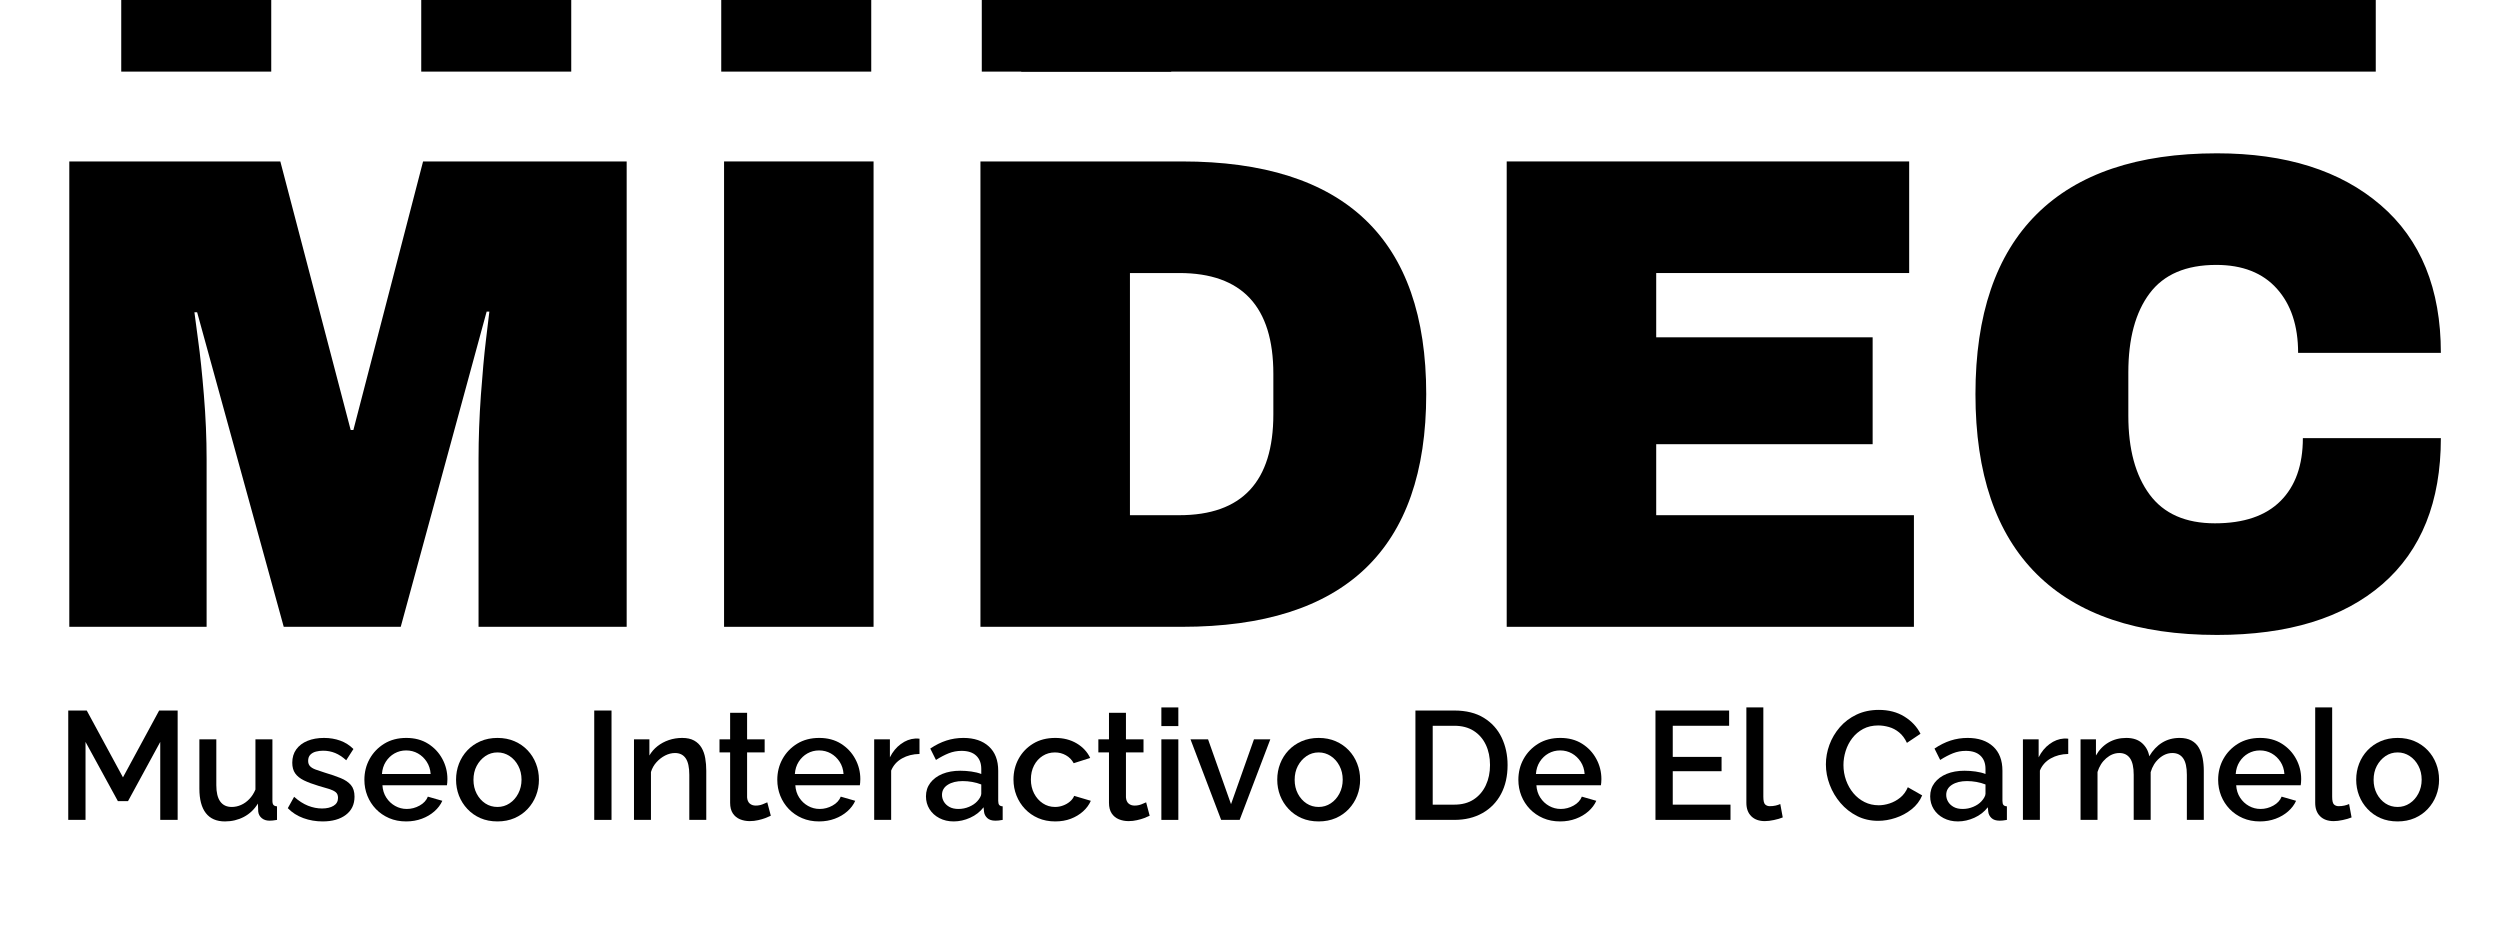
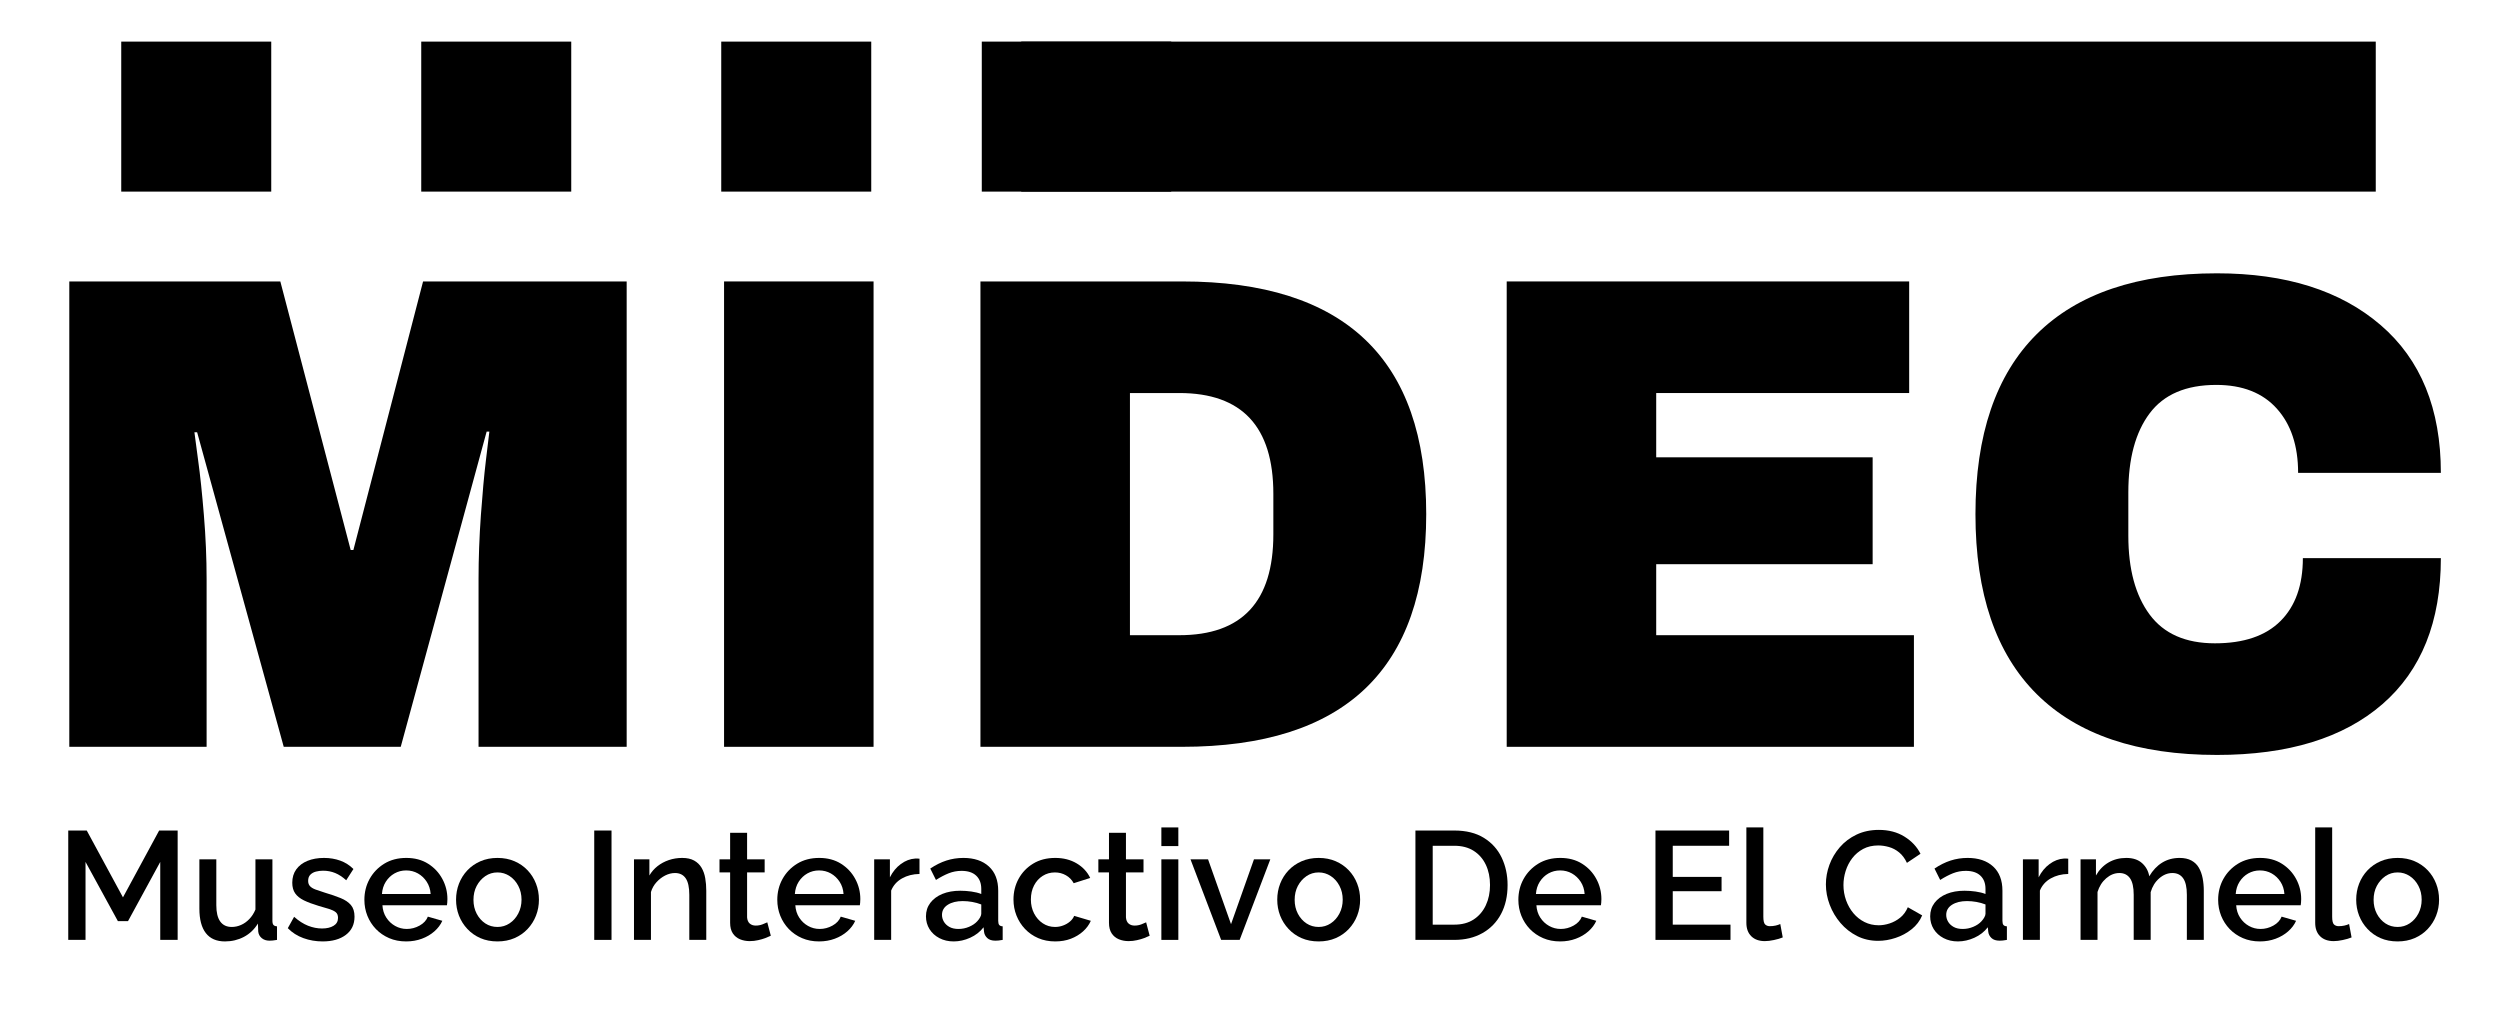
- <svg xmlns="http://www.w3.org/2000/svg" width="1250" zoomAndPan="magnify" viewBox="350 780 1250 470" height="470" preserveAspectRatio="xMidYMid meet" version="1.0">
+ <svg xmlns="http://www.w3.org/2000/svg" width="1250" zoomAndPan="magnify" viewBox="350 720 1250 510" height="510" preserveAspectRatio="xMidYMid meet" version="1.0">
  <defs>
    <g />
    <clipPath id="bd24b95a83">
      <rect x="0" width="1223" y="0" height="369" />
    </clipPath>
    <clipPath id="65102069a9">
      <rect x="0" width="1196" y="0" height="92" />
    </clipPath>
  </defs>
  <g transform="matrix(1, 0, 0, 1, 364, 796)">
    <g clip-path="url(#bd24b95a83)">
      <g fill="#000000" fill-opacity="1">
        <g transform="translate(0.351943, 297.4088)">
          <g>
            <path d="M 224.922 0 L 224.922 -83.875 C 224.922 -94.25 225.312 -104.906 226.094 -115.844 C 226.883 -126.781 227.727 -135.969 228.625 -143.406 C 229.531 -150.844 230.098 -155.578 230.328 -157.609 L 228.969 -157.609 L 186.016 0 L 127.516 0 L 84.219 -157.266 L 82.859 -157.266 C 83.086 -155.242 83.707 -150.566 84.719 -143.234 C 85.738 -135.91 86.695 -126.781 87.594 -115.844 C 88.5 -104.906 88.953 -94.25 88.953 -83.875 L 88.953 0 L 20.297 0 L 20.297 -232.688 L 125.812 -232.688 L 160.984 -98.422 L 162.344 -98.422 L 197.188 -232.688 L 298.984 -232.688 L 298.984 0 Z M 224.922 0 " />
          </g>
        </g>
      </g>
      <g fill="#000000" fill-opacity="1">
        <g transform="translate(319.6253, 297.4088)">
          <g>
            <path d="M 28.406 0 L 28.406 -232.688 L 103.156 -232.688 L 103.156 0 Z M 28.406 0 " />
          </g>
        </g>
      </g>
      <g fill="#000000" fill-opacity="1">
        <g transform="translate(451.1902, 297.4088)">
          <g>
            <path d="M 125.812 -232.688 C 207.219 -232.688 247.922 -193.906 247.922 -116.344 C 247.922 -38.781 207.219 0 125.812 0 L 25.031 0 L 25.031 -232.688 Z M 99.781 -55.812 L 124.469 -55.812 C 155.812 -55.812 171.484 -72.609 171.484 -106.203 L 171.484 -126.5 C 171.484 -160.094 155.812 -176.891 124.469 -176.891 L 99.781 -176.891 Z M 99.781 -55.812 " />
          </g>
        </g>
      </g>
      <g fill="#000000" fill-opacity="1">
        <g transform="translate(714.3202, 297.4088)">
          <g>
            <path d="M 25.031 -232.688 L 226.266 -232.688 L 226.266 -176.891 L 99.781 -176.891 L 99.781 -144.75 L 208 -144.75 L 208 -91.312 L 99.781 -91.312 L 99.781 -55.812 L 228.641 -55.812 L 228.641 0 L 25.031 0 Z M 25.031 -232.688 " />
          </g>
        </g>
      </g>
      <g fill="#000000" fill-opacity="1">
        <g transform="translate(958.5102, 297.4088)">
          <g>
            <path d="M 135.969 -236.75 C 170.469 -236.75 197.75 -228.125 217.812 -210.875 C 237.883 -193.625 247.922 -168.992 247.922 -136.984 L 176.547 -136.984 C 176.547 -150.504 172.992 -161.211 165.891 -169.109 C 158.797 -177.004 148.707 -180.953 135.625 -180.953 C 120.52 -180.953 109.414 -176.211 102.312 -166.734 C 95.207 -157.266 91.656 -144.078 91.656 -127.172 L 91.656 -105.531 C 91.656 -88.844 95.207 -75.707 102.312 -66.125 C 109.414 -56.539 120.297 -51.75 134.953 -51.75 C 149.379 -51.75 160.312 -55.469 167.75 -62.906 C 175.195 -70.344 178.922 -80.828 178.922 -94.359 L 247.922 -94.359 C 247.922 -62.566 238.164 -38.211 218.656 -21.297 C 199.156 -4.391 171.594 4.062 135.969 4.062 C 96.281 4.062 66.234 -6.082 45.828 -26.375 C 25.422 -46.676 15.219 -76.664 15.219 -116.344 C 15.219 -156.031 25.422 -186.02 45.828 -206.312 C 66.234 -226.602 96.281 -236.75 135.969 -236.75 Z M 135.969 -236.75 " />
          </g>
        </g>
      </g>
    </g>
  </g>
  <path stroke-linecap="butt" transform="matrix(0.75, 0, 0, 0.75, 840.8892, 740.8065)" fill="none" stroke-linejoin="miter" d="M 0.002 49.998 L 929.32 49.998 " stroke="#000000" stroke-width="100" stroke-opacity="1" stroke-miterlimit="4" />
  <path fill="#000000" d="M 410.621 740.805 L 485.621 740.805 L 485.621 815.805 L 410.621 815.805 M 560.621 740.805 L 635.621 740.805 L 635.621 815.805 L 560.621 815.805 M 710.621 740.805 L 785.621 740.805 L 785.621 815.805 L 710.621 815.805 M 860.621 740.805 L 935.621 740.805 L 935.621 815.805 L 860.621 815.805 " fill-opacity="1" fill-rule="nonzero" />
  <g transform="matrix(1, 0, 0, 1, 377, 1117)">
    <g clip-path="url(#65102069a9)">
      <g fill="#000000" fill-opacity="1">
        <g transform="translate(0.966983, 72.94768)">
          <g>
            <path d="M 52.156 0 L 52.156 -38.984 L 36.047 -9.391 L 30.969 -9.391 L 14.797 -38.984 L 14.797 0 L 6.156 0 L 6.156 -54.688 L 15.406 -54.688 L 33.516 -21.266 L 51.609 -54.688 L 60.859 -54.688 L 60.859 0 Z M 52.156 0 " />
          </g>
        </g>
      </g>
      <g fill="#000000" fill-opacity="1">
        <g transform="translate(67.9871, 72.94768)">
          <g>
            <path d="M 4.703 -15.641 L 4.703 -40.281 L 13.172 -40.281 L 13.172 -17.328 C 13.172 -13.734 13.82 -11.023 15.125 -9.203 C 16.438 -7.379 18.352 -6.469 20.875 -6.469 C 22.469 -6.469 24.02 -6.801 25.531 -7.469 C 27.051 -8.133 28.438 -9.125 29.688 -10.438 C 30.945 -11.75 31.961 -13.328 32.734 -15.172 L 32.734 -40.281 L 41.219 -40.281 L 41.219 -9.547 C 41.219 -8.578 41.395 -7.883 41.75 -7.469 C 42.113 -7.062 42.703 -6.832 43.516 -6.781 L 43.516 0 C 42.648 0.156 41.93 0.258 41.359 0.312 C 40.797 0.363 40.258 0.391 39.75 0.391 C 38.207 0.391 36.922 -0.031 35.891 -0.875 C 34.867 -1.727 34.281 -2.82 34.125 -4.156 L 33.969 -8.172 C 32.176 -5.242 29.836 -3.02 26.953 -1.5 C 24.078 0.008 20.922 0.766 17.484 0.766 C 13.273 0.766 10.094 -0.617 7.938 -3.391 C 5.781 -6.16 4.703 -10.242 4.703 -15.641 Z M 4.703 -15.641 " />
          </g>
        </g>
      </g>
      <g fill="#000000" fill-opacity="1">
        <g transform="translate(114.9012, 72.94768)">
          <g>
            <path d="M 19.406 0.766 C 16.02 0.766 12.812 0.211 9.781 -0.891 C 6.75 -1.992 4.156 -3.648 2 -5.859 L 5.156 -11.547 C 7.469 -9.492 9.789 -8.004 12.125 -7.078 C 14.469 -6.16 16.797 -5.703 19.109 -5.703 C 21.461 -5.703 23.383 -6.148 24.875 -7.047 C 26.363 -7.941 27.109 -9.266 27.109 -11.016 C 27.109 -12.297 26.723 -13.242 25.953 -13.859 C 25.18 -14.484 24.062 -15.023 22.594 -15.484 C 21.133 -15.941 19.379 -16.457 17.328 -17.031 C 14.453 -17.895 12.035 -18.801 10.078 -19.75 C 8.129 -20.707 6.664 -21.879 5.688 -23.266 C 4.719 -24.648 4.234 -26.422 4.234 -28.578 C 4.234 -31.191 4.898 -33.422 6.234 -35.266 C 7.578 -37.117 9.441 -38.535 11.828 -39.516 C 14.211 -40.492 16.973 -40.984 20.109 -40.984 C 23.035 -40.984 25.742 -40.531 28.234 -39.625 C 30.723 -38.727 32.914 -37.332 34.812 -35.438 L 31.203 -29.812 C 29.398 -31.457 27.562 -32.664 25.688 -33.438 C 23.812 -34.207 21.797 -34.594 19.641 -34.594 C 18.41 -34.594 17.227 -34.445 16.094 -34.156 C 14.969 -33.875 14.031 -33.359 13.281 -32.609 C 12.539 -31.867 12.172 -30.832 12.172 -29.5 C 12.172 -28.426 12.477 -27.551 13.094 -26.875 C 13.707 -26.207 14.629 -25.645 15.859 -25.188 C 17.098 -24.727 18.613 -24.219 20.406 -23.656 C 23.539 -22.727 26.211 -21.812 28.422 -20.906 C 30.629 -20.008 32.336 -18.852 33.547 -17.438 C 34.754 -16.031 35.359 -14.094 35.359 -11.625 C 35.359 -7.727 33.906 -4.688 31 -2.5 C 28.102 -0.32 24.238 0.766 19.406 0.766 Z M 19.406 0.766 " />
          </g>
        </g>
      </g>
      <g fill="#000000" fill-opacity="1">
        <g transform="translate(152.7252, 72.94768)">
          <g>
            <path d="M 23.344 0.766 C 20.207 0.766 17.367 0.211 14.828 -0.891 C 12.285 -1.992 10.086 -3.504 8.234 -5.422 C 6.391 -7.348 4.969 -9.555 3.969 -12.047 C 2.969 -14.547 2.469 -17.207 2.469 -20.031 C 2.469 -23.832 3.336 -27.312 5.078 -30.469 C 6.828 -33.625 9.266 -36.164 12.391 -38.094 C 15.523 -40.02 19.203 -40.984 23.422 -40.984 C 27.629 -40.984 31.258 -40.02 34.312 -38.094 C 37.375 -36.164 39.75 -33.633 41.438 -30.5 C 43.133 -27.375 43.984 -24.008 43.984 -20.406 C 43.984 -19.789 43.957 -19.211 43.906 -18.672 C 43.852 -18.141 43.801 -17.691 43.75 -17.328 L 11.484 -17.328 C 11.629 -14.961 12.281 -12.895 13.438 -11.125 C 14.594 -9.352 16.066 -7.969 17.859 -6.969 C 19.66 -5.969 21.594 -5.469 23.656 -5.469 C 25.906 -5.469 28.047 -6.031 30.078 -7.156 C 32.109 -8.289 33.484 -9.781 34.203 -11.625 L 41.438 -9.547 C 40.57 -7.598 39.25 -5.836 37.469 -4.266 C 35.695 -2.703 33.602 -1.473 31.188 -0.578 C 28.781 0.316 26.164 0.766 23.344 0.766 Z M 11.25 -22.953 L 35.594 -22.953 C 35.438 -25.266 34.781 -27.305 33.625 -29.078 C 32.469 -30.848 31.004 -32.234 29.234 -33.234 C 27.461 -34.234 25.5 -34.734 23.344 -34.734 C 21.238 -34.734 19.297 -34.234 17.516 -33.234 C 15.742 -32.234 14.297 -30.848 13.172 -29.078 C 12.047 -27.305 11.406 -25.266 11.25 -22.953 Z M 11.25 -22.953 " />
          </g>
        </g>
      </g>
      <g fill="#000000" fill-opacity="1">
        <g transform="translate(198.5608, 72.94768)">
          <g>
            <path d="M 23.188 0.766 C 20 0.766 17.145 0.211 14.625 -0.891 C 12.113 -1.992 9.945 -3.52 8.125 -5.469 C 6.301 -7.414 4.898 -9.633 3.922 -12.125 C 2.953 -14.625 2.469 -17.285 2.469 -20.109 C 2.469 -22.93 2.953 -25.598 3.922 -28.109 C 4.898 -30.629 6.301 -32.852 8.125 -34.781 C 9.945 -36.707 12.129 -38.223 14.672 -39.328 C 17.211 -40.43 20.051 -40.984 23.188 -40.984 C 26.32 -40.984 29.16 -40.43 31.703 -39.328 C 34.242 -38.223 36.426 -36.707 38.25 -34.781 C 40.07 -32.852 41.469 -30.629 42.438 -28.109 C 43.414 -25.598 43.906 -22.93 43.906 -20.109 C 43.906 -17.285 43.414 -14.625 42.438 -12.125 C 41.469 -9.633 40.07 -7.414 38.25 -5.469 C 36.426 -3.52 34.242 -1.992 31.703 -0.891 C 29.16 0.211 26.32 0.766 23.188 0.766 Z M 11.172 -20.031 C 11.172 -17.457 11.707 -15.145 12.781 -13.094 C 13.863 -11.039 15.301 -9.422 17.094 -8.234 C 18.895 -7.055 20.926 -6.469 23.188 -6.469 C 25.395 -6.469 27.41 -7.07 29.234 -8.281 C 31.055 -9.488 32.504 -11.129 33.578 -13.203 C 34.66 -15.285 35.203 -17.586 35.203 -20.109 C 35.203 -22.672 34.66 -24.977 33.578 -27.031 C 32.504 -29.094 31.055 -30.723 29.234 -31.922 C 27.41 -33.129 25.395 -33.734 23.188 -33.734 C 20.926 -33.734 18.895 -33.117 17.094 -31.891 C 15.301 -30.66 13.863 -29.031 12.781 -27 C 11.707 -24.969 11.172 -22.645 11.172 -20.031 Z M 11.172 -20.031 " />
          </g>
        </g>
      </g>
      <g fill="#000000" fill-opacity="1">
        <g transform="translate(244.9356, 72.94768)">
          <g />
        </g>
      </g>
      <g fill="#000000" fill-opacity="1">
        <g transform="translate(263.9631, 72.94768)">
          <g>
            <path d="M 6.156 0 L 6.156 -54.688 L 14.797 -54.688 L 14.797 0 Z M 6.156 0 " />
          </g>
        </g>
      </g>
      <g fill="#000000" fill-opacity="1">
        <g transform="translate(284.9166, 72.94768)">
          <g>
            <path d="M 41.219 0 L 32.734 0 L 32.734 -22.562 C 32.734 -26.312 32.129 -29.062 30.922 -30.812 C 29.723 -32.562 27.941 -33.438 25.578 -33.438 C 23.93 -33.438 22.297 -33.023 20.672 -32.203 C 19.055 -31.379 17.609 -30.258 16.328 -28.844 C 15.047 -27.438 14.125 -25.805 13.562 -23.953 L 13.562 0 L 5.078 0 L 5.078 -40.281 L 12.781 -40.281 L 12.781 -32.203 C 13.812 -33.992 15.16 -35.547 16.828 -36.859 C 18.492 -38.172 20.379 -39.188 22.484 -39.906 C 24.598 -40.625 26.832 -40.984 29.188 -40.984 C 31.602 -40.984 33.594 -40.547 35.156 -39.672 C 36.727 -38.797 37.961 -37.598 38.859 -36.078 C 39.754 -34.566 40.367 -32.82 40.703 -30.844 C 41.047 -28.875 41.219 -26.785 41.219 -24.578 Z M 41.219 0 " />
          </g>
        </g>
      </g>
      <g fill="#000000" fill-opacity="1">
        <g transform="translate(330.9063, 72.94768)">
          <g>
            <path d="M 27.5 -2.078 C 26.781 -1.723 25.879 -1.336 24.797 -0.922 C 23.723 -0.516 22.504 -0.16 21.141 0.141 C 19.785 0.453 18.391 0.609 16.953 0.609 C 15.203 0.609 13.582 0.301 12.094 -0.312 C 10.602 -0.926 9.406 -1.91 8.5 -3.266 C 7.602 -4.629 7.156 -6.391 7.156 -8.547 L 7.156 -33.734 L 1.844 -33.734 L 1.844 -40.281 L 7.156 -40.281 L 7.156 -53.531 L 15.641 -53.531 L 15.641 -40.281 L 24.422 -40.281 L 24.422 -33.734 L 15.641 -33.734 L 15.641 -11.25 C 15.742 -9.863 16.191 -8.832 16.984 -8.156 C 17.773 -7.488 18.766 -7.156 19.953 -7.156 C 21.129 -7.156 22.254 -7.359 23.328 -7.766 C 24.41 -8.18 25.211 -8.52 25.734 -8.781 Z M 27.5 -2.078 " />
          </g>
        </g>
      </g>
      <g fill="#000000" fill-opacity="1">
        <g transform="translate(359.1779, 72.94768)">
          <g>
            <path d="M 23.344 0.766 C 20.207 0.766 17.367 0.211 14.828 -0.891 C 12.285 -1.992 10.086 -3.504 8.234 -5.422 C 6.391 -7.348 4.969 -9.555 3.969 -12.047 C 2.969 -14.547 2.469 -17.207 2.469 -20.031 C 2.469 -23.832 3.336 -27.312 5.078 -30.469 C 6.828 -33.625 9.266 -36.164 12.391 -38.094 C 15.523 -40.02 19.203 -40.984 23.422 -40.984 C 27.629 -40.984 31.258 -40.02 34.312 -38.094 C 37.375 -36.164 39.75 -33.633 41.438 -30.5 C 43.133 -27.375 43.984 -24.008 43.984 -20.406 C 43.984 -19.789 43.957 -19.211 43.906 -18.672 C 43.852 -18.141 43.801 -17.691 43.75 -17.328 L 11.484 -17.328 C 11.629 -14.961 12.281 -12.895 13.438 -11.125 C 14.594 -9.352 16.066 -7.969 17.859 -6.969 C 19.66 -5.969 21.594 -5.469 23.656 -5.469 C 25.906 -5.469 28.047 -6.031 30.078 -7.156 C 32.109 -8.289 33.484 -9.781 34.203 -11.625 L 41.438 -9.547 C 40.57 -7.598 39.25 -5.836 37.469 -4.266 C 35.695 -2.703 33.602 -1.473 31.188 -0.578 C 28.781 0.316 26.164 0.766 23.344 0.766 Z M 11.25 -22.953 L 35.594 -22.953 C 35.438 -25.266 34.781 -27.305 33.625 -29.078 C 32.469 -30.848 31.004 -32.234 29.234 -33.234 C 27.461 -34.234 25.5 -34.734 23.344 -34.734 C 21.238 -34.734 19.297 -34.234 17.516 -33.234 C 15.742 -32.234 14.297 -30.848 13.172 -29.078 C 12.047 -27.305 11.406 -25.266 11.25 -22.953 Z M 11.25 -22.953 " />
          </g>
        </g>
      </g>
      <g fill="#000000" fill-opacity="1">
        <g transform="translate(405.0136, 72.94768)">
          <g>
            <path d="M 27.734 -32.969 C 24.441 -32.914 21.523 -32.172 18.984 -30.734 C 16.441 -29.297 14.633 -27.27 13.562 -24.656 L 13.562 0 L 5.078 0 L 5.078 -40.281 L 12.938 -40.281 L 12.938 -31.281 C 14.32 -34.051 16.145 -36.27 18.406 -37.938 C 20.664 -39.602 23.055 -40.516 25.578 -40.672 C 26.086 -40.672 26.508 -40.672 26.844 -40.672 C 27.176 -40.672 27.473 -40.645 27.734 -40.594 Z M 27.734 -32.969 " />
          </g>
        </g>
      </g>
      <g fill="#000000" fill-opacity="1">
        <g transform="translate(433.8245, 72.94768)">
          <g>
            <path d="M 2.156 -11.781 C 2.156 -14.352 2.883 -16.602 4.344 -18.531 C 5.812 -20.457 7.828 -21.945 10.391 -23 C 12.961 -24.051 15.941 -24.578 19.328 -24.578 C 21.129 -24.578 22.969 -24.445 24.844 -24.188 C 26.719 -23.926 28.375 -23.516 29.812 -22.953 L 29.812 -25.5 C 29.812 -28.32 28.961 -30.531 27.266 -32.125 C 25.578 -33.719 23.141 -34.516 19.953 -34.516 C 17.691 -34.516 15.555 -34.113 13.547 -33.312 C 11.547 -32.52 9.414 -31.406 7.156 -29.969 L 4.312 -35.672 C 6.977 -37.461 9.66 -38.797 12.359 -39.672 C 15.055 -40.547 17.895 -40.984 20.875 -40.984 C 26.27 -40.984 30.52 -39.555 33.625 -36.703 C 36.727 -33.859 38.281 -29.816 38.281 -24.578 L 38.281 -9.547 C 38.281 -8.578 38.445 -7.883 38.781 -7.469 C 39.113 -7.062 39.691 -6.832 40.516 -6.781 L 40.516 0 C 39.742 0.156 39.051 0.258 38.438 0.312 C 37.82 0.363 37.305 0.391 36.891 0.391 C 35.098 0.391 33.738 -0.047 32.812 -0.922 C 31.883 -1.797 31.348 -2.82 31.203 -4 L 30.969 -6.312 C 29.219 -4.051 26.984 -2.305 24.266 -1.078 C 21.547 0.148 18.797 0.766 16.016 0.766 C 13.348 0.766 10.961 0.211 8.859 -0.891 C 6.754 -1.992 5.109 -3.492 3.922 -5.391 C 2.742 -7.297 2.156 -9.426 2.156 -11.781 Z M 27.812 -9.328 C 28.426 -9.992 28.91 -10.66 29.266 -11.328 C 29.629 -11.992 29.812 -12.582 29.812 -13.094 L 29.812 -17.719 C 28.375 -18.281 26.859 -18.703 25.266 -18.984 C 23.672 -19.266 22.102 -19.406 20.562 -19.406 C 17.488 -19.406 14.988 -18.789 13.062 -17.562 C 11.133 -16.332 10.172 -14.641 10.172 -12.484 C 10.172 -11.297 10.488 -10.16 11.125 -9.078 C 11.77 -8.004 12.695 -7.133 13.906 -6.469 C 15.113 -5.801 16.613 -5.469 18.406 -5.469 C 20.258 -5.469 22.031 -5.828 23.719 -6.547 C 25.414 -7.266 26.781 -8.191 27.812 -9.328 Z M 27.812 -9.328 " />
          </g>
        </g>
      </g>
      <g fill="#000000" fill-opacity="1">
        <g transform="translate(477.272, 72.94768)">
          <g>
            <path d="M 23.344 0.766 C 20.207 0.766 17.367 0.211 14.828 -0.891 C 12.285 -1.992 10.086 -3.52 8.234 -5.469 C 6.391 -7.414 4.969 -9.648 3.969 -12.172 C 2.969 -14.691 2.469 -17.363 2.469 -20.188 C 2.469 -23.977 3.328 -27.441 5.047 -30.578 C 6.766 -33.711 9.176 -36.227 12.281 -38.125 C 15.395 -40.031 19.082 -40.984 23.344 -40.984 C 27.445 -40.984 31.023 -40.07 34.078 -38.25 C 37.141 -36.426 39.391 -34 40.828 -30.969 L 32.578 -28.344 C 31.66 -30.039 30.363 -31.363 28.688 -32.312 C 27.02 -33.258 25.188 -33.734 23.188 -33.734 C 20.926 -33.734 18.883 -33.156 17.062 -32 C 15.238 -30.844 13.801 -29.25 12.75 -27.219 C 11.695 -25.195 11.172 -22.852 11.172 -20.188 C 11.172 -17.613 11.707 -15.285 12.781 -13.203 C 13.863 -11.129 15.316 -9.488 17.141 -8.281 C 18.961 -7.07 21.004 -6.469 23.266 -6.469 C 24.648 -6.469 25.992 -6.711 27.297 -7.203 C 28.609 -7.691 29.754 -8.359 30.734 -9.203 C 31.711 -10.047 32.406 -10.984 32.812 -12.016 L 41.141 -9.547 C 40.266 -7.547 38.961 -5.773 37.234 -4.234 C 35.516 -2.691 33.488 -1.473 31.156 -0.578 C 28.82 0.316 26.219 0.766 23.344 0.766 Z M 23.344 0.766 " />
          </g>
        </g>
      </g>
      <g fill="#000000" fill-opacity="1">
        <g transform="translate(520.3344, 72.94768)">
          <g>
            <path d="M 27.5 -2.078 C 26.781 -1.723 25.879 -1.336 24.797 -0.922 C 23.723 -0.516 22.504 -0.16 21.141 0.141 C 19.785 0.453 18.391 0.609 16.953 0.609 C 15.203 0.609 13.582 0.301 12.094 -0.312 C 10.602 -0.926 9.406 -1.91 8.5 -3.266 C 7.602 -4.629 7.156 -6.391 7.156 -8.547 L 7.156 -33.734 L 1.844 -33.734 L 1.844 -40.281 L 7.156 -40.281 L 7.156 -53.531 L 15.641 -53.531 L 15.641 -40.281 L 24.422 -40.281 L 24.422 -33.734 L 15.641 -33.734 L 15.641 -11.25 C 15.742 -9.863 16.191 -8.832 16.984 -8.156 C 17.773 -7.488 18.766 -7.156 19.953 -7.156 C 21.129 -7.156 22.254 -7.359 23.328 -7.766 C 24.41 -8.18 25.211 -8.52 25.734 -8.781 Z M 27.5 -2.078 " />
          </g>
        </g>
      </g>
      <g fill="#000000" fill-opacity="1">
        <g transform="translate(548.6061, 72.94768)">
          <g>
            <path d="M 5.078 0 L 5.078 -40.281 L 13.562 -40.281 L 13.562 0 Z M 5.078 -46.906 L 5.078 -56.234 L 13.562 -56.234 L 13.562 -46.906 Z M 5.078 -46.906 " />
          </g>
        </g>
      </g>
      <g fill="#000000" fill-opacity="1">
        <g transform="translate(567.2484, 72.94768)">
          <g>
            <path d="M 16.328 0 L 1 -40.281 L 9.781 -40.281 L 21.266 -7.859 L 32.734 -40.281 L 40.906 -40.281 L 25.578 0 Z M 16.328 0 " />
          </g>
        </g>
      </g>
      <g fill="#000000" fill-opacity="1">
        <g transform="translate(609.1553, 72.94768)">
          <g>
            <path d="M 23.188 0.766 C 20 0.766 17.145 0.211 14.625 -0.891 C 12.113 -1.992 9.945 -3.52 8.125 -5.469 C 6.301 -7.414 4.898 -9.633 3.922 -12.125 C 2.953 -14.625 2.469 -17.285 2.469 -20.109 C 2.469 -22.93 2.953 -25.598 3.922 -28.109 C 4.898 -30.629 6.301 -32.852 8.125 -34.781 C 9.945 -36.707 12.129 -38.223 14.672 -39.328 C 17.211 -40.43 20.051 -40.984 23.188 -40.984 C 26.32 -40.984 29.16 -40.43 31.703 -39.328 C 34.242 -38.223 36.426 -36.707 38.25 -34.781 C 40.07 -32.852 41.469 -30.629 42.438 -28.109 C 43.414 -25.598 43.906 -22.93 43.906 -20.109 C 43.906 -17.285 43.414 -14.625 42.438 -12.125 C 41.469 -9.633 40.07 -7.414 38.25 -5.469 C 36.426 -3.52 34.242 -1.992 31.703 -0.891 C 29.16 0.211 26.32 0.766 23.188 0.766 Z M 11.172 -20.031 C 11.172 -17.457 11.707 -15.145 12.781 -13.094 C 13.863 -11.039 15.301 -9.422 17.094 -8.234 C 18.895 -7.055 20.926 -6.469 23.188 -6.469 C 25.395 -6.469 27.41 -7.07 29.234 -8.281 C 31.055 -9.488 32.504 -11.129 33.578 -13.203 C 34.66 -15.285 35.203 -17.586 35.203 -20.109 C 35.203 -22.672 34.66 -24.977 33.578 -27.031 C 32.504 -29.094 31.055 -30.723 29.234 -31.922 C 27.41 -33.129 25.395 -33.734 23.188 -33.734 C 20.926 -33.734 18.895 -33.117 17.094 -31.891 C 15.301 -30.66 13.863 -29.031 12.781 -27 C 11.707 -24.969 11.172 -22.645 11.172 -20.031 Z M 11.172 -20.031 " />
          </g>
        </g>
      </g>
      <g fill="#000000" fill-opacity="1">
        <g transform="translate(655.5301, 72.94768)">
          <g />
        </g>
      </g>
      <g fill="#000000" fill-opacity="1">
        <g transform="translate(674.5576, 72.94768)">
          <g>
            <path d="M 6.156 0 L 6.156 -54.688 L 25.578 -54.688 C 31.484 -54.688 36.41 -53.469 40.359 -51.031 C 44.316 -48.594 47.285 -45.305 49.266 -41.172 C 51.242 -37.035 52.234 -32.453 52.234 -27.422 C 52.234 -21.879 51.141 -17.051 48.953 -12.938 C 46.766 -8.832 43.664 -5.648 39.656 -3.391 C 35.656 -1.129 30.961 0 25.578 0 Z M 43.453 -27.422 C 43.453 -31.273 42.742 -34.676 41.328 -37.625 C 39.91 -40.582 37.879 -42.895 35.234 -44.562 C 32.598 -46.227 29.379 -47.062 25.578 -47.062 L 14.797 -47.062 L 14.797 -7.625 L 25.578 -7.625 C 29.43 -7.625 32.676 -8.492 35.312 -10.234 C 37.957 -11.984 39.973 -14.348 41.359 -17.328 C 42.754 -20.305 43.453 -23.672 43.453 -27.422 Z M 43.453 -27.422 " />
          </g>
        </g>
      </g>
      <g fill="#000000" fill-opacity="1">
        <g transform="translate(729.7145, 72.94768)">
          <g>
            <path d="M 23.344 0.766 C 20.207 0.766 17.367 0.211 14.828 -0.891 C 12.285 -1.992 10.086 -3.504 8.234 -5.422 C 6.391 -7.348 4.969 -9.555 3.969 -12.047 C 2.969 -14.547 2.469 -17.207 2.469 -20.031 C 2.469 -23.832 3.336 -27.312 5.078 -30.469 C 6.828 -33.625 9.266 -36.164 12.391 -38.094 C 15.523 -40.02 19.203 -40.984 23.422 -40.984 C 27.629 -40.984 31.258 -40.02 34.312 -38.094 C 37.375 -36.164 39.75 -33.633 41.438 -30.5 C 43.133 -27.375 43.984 -24.008 43.984 -20.406 C 43.984 -19.789 43.957 -19.211 43.906 -18.672 C 43.852 -18.141 43.801 -17.691 43.75 -17.328 L 11.484 -17.328 C 11.629 -14.961 12.281 -12.895 13.438 -11.125 C 14.594 -9.352 16.066 -7.969 17.859 -6.969 C 19.66 -5.969 21.594 -5.469 23.656 -5.469 C 25.906 -5.469 28.047 -6.031 30.078 -7.156 C 32.109 -8.289 33.484 -9.781 34.203 -11.625 L 41.438 -9.547 C 40.57 -7.598 39.25 -5.836 37.469 -4.266 C 35.695 -2.703 33.602 -1.473 31.188 -0.578 C 28.781 0.316 26.164 0.766 23.344 0.766 Z M 11.25 -22.953 L 35.594 -22.953 C 35.438 -25.266 34.781 -27.305 33.625 -29.078 C 32.469 -30.848 31.004 -32.234 29.234 -33.234 C 27.461 -34.234 25.5 -34.734 23.344 -34.734 C 21.238 -34.734 19.297 -34.234 17.516 -33.234 C 15.742 -32.234 14.297 -30.848 13.172 -29.078 C 12.047 -27.305 11.406 -25.266 11.25 -22.953 Z M 11.25 -22.953 " />
          </g>
        </g>
      </g>
      <g fill="#000000" fill-opacity="1">
        <g transform="translate(775.55, 72.94768)">
          <g />
        </g>
      </g>
      <g fill="#000000" fill-opacity="1">
        <g transform="translate(794.5776, 72.94768)">
          <g>
            <path d="M 43.672 -7.625 L 43.672 0 L 6.156 0 L 6.156 -54.688 L 42.984 -54.688 L 42.984 -47.062 L 14.797 -47.062 L 14.797 -31.5 L 39.203 -31.5 L 39.203 -24.344 L 14.797 -24.344 L 14.797 -7.625 Z M 43.672 -7.625 " />
          </g>
        </g>
      </g>
      <g fill="#000000" fill-opacity="1">
        <g transform="translate(841.0294, 72.94768)">
          <g>
            <path d="M 5.156 -56.234 L 13.641 -56.234 L 13.641 -11.625 C 13.641 -9.57 13.945 -8.266 14.562 -7.703 C 15.176 -7.141 15.945 -6.859 16.875 -6.859 C 17.895 -6.859 18.852 -6.957 19.75 -7.156 C 20.656 -7.363 21.441 -7.625 22.109 -7.938 L 23.344 -1.234 C 22.102 -0.723 20.633 -0.289 18.938 0.062 C 17.25 0.426 15.738 0.609 14.406 0.609 C 11.531 0.609 9.27 -0.195 7.625 -1.812 C 5.977 -3.426 5.156 -5.672 5.156 -8.547 Z M 5.156 -56.234 " />
          </g>
        </g>
      </g>
      <g fill="#000000" fill-opacity="1">
        <g transform="translate(864.2169, 72.94768)">
          <g />
        </g>
      </g>
      <g fill="#000000" fill-opacity="1">
        <g transform="translate(883.2444, 72.94768)">
          <g>
            <path d="M 2.703 -27.734 C 2.703 -31.066 3.289 -34.336 4.469 -37.547 C 5.645 -40.754 7.375 -43.68 9.656 -46.328 C 11.945 -48.973 14.734 -51.078 18.016 -52.641 C 21.305 -54.211 25.031 -55 29.188 -55 C 34.125 -55 38.391 -53.879 41.984 -51.641 C 45.578 -49.41 48.25 -46.551 50 -43.062 L 43.219 -38.516 C 42.188 -40.723 40.883 -42.469 39.312 -43.75 C 37.75 -45.031 36.055 -45.926 34.234 -46.438 C 32.41 -46.957 30.629 -47.219 28.891 -47.219 C 26.016 -47.219 23.5 -46.641 21.344 -45.484 C 19.188 -44.328 17.375 -42.797 15.906 -40.891 C 14.445 -38.992 13.344 -36.863 12.594 -34.5 C 11.852 -32.145 11.484 -29.785 11.484 -27.422 C 11.484 -24.805 11.914 -22.273 12.781 -19.828 C 13.656 -17.391 14.875 -15.234 16.438 -13.359 C 18.008 -11.484 19.875 -10.004 22.031 -8.922 C 24.188 -7.848 26.551 -7.312 29.125 -7.312 C 30.863 -7.312 32.68 -7.617 34.578 -8.234 C 36.484 -8.859 38.242 -9.82 39.859 -11.125 C 41.484 -12.438 42.754 -14.172 43.672 -16.328 L 50.844 -12.25 C 49.707 -9.531 47.945 -7.219 45.562 -5.312 C 43.176 -3.414 40.504 -1.977 37.547 -1 C 34.598 -0.02 31.688 0.469 28.812 0.469 C 24.957 0.469 21.438 -0.336 18.25 -1.953 C 15.07 -3.578 12.328 -5.738 10.016 -8.438 C 7.703 -11.133 5.906 -14.16 4.625 -17.516 C 3.344 -20.879 2.703 -24.285 2.703 -27.734 Z M 2.703 -27.734 " />
          </g>
        </g>
      </g>
      <g fill="#000000" fill-opacity="1">
        <g transform="translate(935.9361, 72.94768)">
          <g>
            <path d="M 2.156 -11.781 C 2.156 -14.352 2.883 -16.602 4.344 -18.531 C 5.812 -20.457 7.828 -21.945 10.391 -23 C 12.961 -24.051 15.941 -24.578 19.328 -24.578 C 21.129 -24.578 22.969 -24.445 24.844 -24.188 C 26.719 -23.926 28.375 -23.516 29.812 -22.953 L 29.812 -25.5 C 29.812 -28.32 28.961 -30.531 27.266 -32.125 C 25.578 -33.719 23.141 -34.516 19.953 -34.516 C 17.691 -34.516 15.555 -34.113 13.547 -33.312 C 11.547 -32.52 9.414 -31.406 7.156 -29.969 L 4.312 -35.672 C 6.977 -37.461 9.66 -38.797 12.359 -39.672 C 15.055 -40.547 17.895 -40.984 20.875 -40.984 C 26.27 -40.984 30.52 -39.555 33.625 -36.703 C 36.727 -33.859 38.281 -29.816 38.281 -24.578 L 38.281 -9.547 C 38.281 -8.578 38.445 -7.883 38.781 -7.469 C 39.113 -7.062 39.691 -6.832 40.516 -6.781 L 40.516 0 C 39.742 0.156 39.051 0.258 38.438 0.312 C 37.82 0.363 37.305 0.391 36.891 0.391 C 35.098 0.391 33.738 -0.047 32.812 -0.922 C 31.883 -1.797 31.348 -2.82 31.203 -4 L 30.969 -6.312 C 29.219 -4.051 26.984 -2.305 24.266 -1.078 C 21.547 0.148 18.797 0.766 16.016 0.766 C 13.348 0.766 10.961 0.211 8.859 -0.891 C 6.754 -1.992 5.109 -3.492 3.922 -5.391 C 2.742 -7.297 2.156 -9.426 2.156 -11.781 Z M 27.812 -9.328 C 28.426 -9.992 28.91 -10.66 29.266 -11.328 C 29.629 -11.992 29.812 -12.582 29.812 -13.094 L 29.812 -17.719 C 28.375 -18.281 26.859 -18.703 25.266 -18.984 C 23.672 -19.266 22.102 -19.406 20.562 -19.406 C 17.488 -19.406 14.988 -18.789 13.062 -17.562 C 11.133 -16.332 10.172 -14.641 10.172 -12.484 C 10.172 -11.297 10.488 -10.16 11.125 -9.078 C 11.77 -8.004 12.695 -7.133 13.906 -6.469 C 15.113 -5.801 16.613 -5.469 18.406 -5.469 C 20.258 -5.469 22.031 -5.828 23.719 -6.547 C 25.414 -7.266 26.781 -8.191 27.812 -9.328 Z M 27.812 -9.328 " />
          </g>
        </g>
      </g>
      <g fill="#000000" fill-opacity="1">
        <g transform="translate(979.3837, 72.94768)">
          <g>
            <path d="M 27.734 -32.969 C 24.441 -32.914 21.523 -32.172 18.984 -30.734 C 16.441 -29.297 14.633 -27.27 13.562 -24.656 L 13.562 0 L 5.078 0 L 5.078 -40.281 L 12.938 -40.281 L 12.938 -31.281 C 14.32 -34.051 16.145 -36.27 18.406 -37.938 C 20.664 -39.602 23.055 -40.516 25.578 -40.672 C 26.086 -40.672 26.508 -40.672 26.844 -40.672 C 27.176 -40.672 27.473 -40.645 27.734 -40.594 Z M 27.734 -32.969 " />
          </g>
        </g>
      </g>
      <g fill="#000000" fill-opacity="1">
        <g transform="translate(1008.195, 72.94768)">
          <g>
            <path d="M 66.703 0 L 58.234 0 L 58.234 -22.562 C 58.234 -26.312 57.613 -29.062 56.375 -30.812 C 55.145 -32.562 53.352 -33.438 51 -33.438 C 48.633 -33.438 46.438 -32.547 44.406 -30.766 C 42.375 -28.992 40.953 -26.695 40.141 -23.875 L 40.141 0 L 31.656 0 L 31.656 -22.562 C 31.656 -26.312 31.039 -29.062 29.812 -30.812 C 28.582 -32.562 26.812 -33.438 24.5 -33.438 C 22.133 -33.438 19.938 -32.562 17.906 -30.812 C 15.875 -29.062 14.426 -26.773 13.562 -23.953 L 13.562 0 L 5.078 0 L 5.078 -40.281 L 12.781 -40.281 L 12.781 -32.203 C 14.375 -35.023 16.469 -37.191 19.062 -38.703 C 21.656 -40.223 24.625 -40.984 27.969 -40.984 C 31.301 -40.984 33.93 -40.109 35.859 -38.359 C 37.785 -36.617 38.977 -34.438 39.438 -31.812 C 41.188 -34.789 43.332 -37.062 45.875 -38.625 C 48.414 -40.195 51.328 -40.984 54.609 -40.984 C 56.973 -40.984 58.953 -40.547 60.547 -39.672 C 62.141 -38.797 63.367 -37.598 64.234 -36.078 C 65.109 -34.566 65.738 -32.82 66.125 -30.844 C 66.508 -28.875 66.703 -26.785 66.703 -24.578 Z M 66.703 0 " />
          </g>
        </g>
      </g>
      <g fill="#000000" fill-opacity="1">
        <g transform="translate(1079.606, 72.94768)">
          <g>
            <path d="M 23.344 0.766 C 20.207 0.766 17.367 0.211 14.828 -0.891 C 12.285 -1.992 10.086 -3.504 8.234 -5.422 C 6.391 -7.348 4.969 -9.555 3.969 -12.047 C 2.969 -14.547 2.469 -17.207 2.469 -20.031 C 2.469 -23.832 3.336 -27.312 5.078 -30.469 C 6.828 -33.625 9.266 -36.164 12.391 -38.094 C 15.523 -40.02 19.203 -40.984 23.422 -40.984 C 27.629 -40.984 31.258 -40.02 34.312 -38.094 C 37.375 -36.164 39.75 -33.633 41.438 -30.5 C 43.133 -27.375 43.984 -24.008 43.984 -20.406 C 43.984 -19.789 43.957 -19.211 43.906 -18.672 C 43.852 -18.141 43.801 -17.691 43.75 -17.328 L 11.484 -17.328 C 11.629 -14.961 12.281 -12.895 13.438 -11.125 C 14.594 -9.352 16.066 -7.969 17.859 -6.969 C 19.66 -5.969 21.594 -5.469 23.656 -5.469 C 25.906 -5.469 28.047 -6.031 30.078 -7.156 C 32.109 -8.289 33.484 -9.781 34.203 -11.625 L 41.438 -9.547 C 40.57 -7.598 39.25 -5.836 37.469 -4.266 C 35.695 -2.703 33.602 -1.473 31.188 -0.578 C 28.781 0.316 26.164 0.766 23.344 0.766 Z M 11.25 -22.953 L 35.594 -22.953 C 35.438 -25.266 34.781 -27.305 33.625 -29.078 C 32.469 -30.848 31.004 -32.234 29.234 -33.234 C 27.461 -34.234 25.5 -34.734 23.344 -34.734 C 21.238 -34.734 19.297 -34.234 17.516 -33.234 C 15.742 -32.234 14.297 -30.848 13.172 -29.078 C 12.047 -27.305 11.406 -25.266 11.25 -22.953 Z M 11.25 -22.953 " />
          </g>
        </g>
      </g>
      <g fill="#000000" fill-opacity="1">
        <g transform="translate(1125.441, 72.94768)">
          <g>
            <path d="M 5.156 -56.234 L 13.641 -56.234 L 13.641 -11.625 C 13.641 -9.57 13.945 -8.266 14.562 -7.703 C 15.176 -7.141 15.945 -6.859 16.875 -6.859 C 17.895 -6.859 18.852 -6.957 19.75 -7.156 C 20.656 -7.363 21.441 -7.625 22.109 -7.938 L 23.344 -1.234 C 22.102 -0.723 20.633 -0.289 18.938 0.062 C 17.25 0.426 15.738 0.609 14.406 0.609 C 11.531 0.609 9.27 -0.195 7.625 -1.812 C 5.977 -3.426 5.156 -5.672 5.156 -8.547 Z M 5.156 -56.234 " />
          </g>
        </g>
      </g>
      <g fill="#000000" fill-opacity="1">
        <g transform="translate(1148.629, 72.94768)">
          <g>
            <path d="M 23.188 0.766 C 20 0.766 17.145 0.211 14.625 -0.891 C 12.113 -1.992 9.945 -3.52 8.125 -5.469 C 6.301 -7.414 4.898 -9.633 3.922 -12.125 C 2.953 -14.625 2.469 -17.285 2.469 -20.109 C 2.469 -22.93 2.953 -25.598 3.922 -28.109 C 4.898 -30.629 6.301 -32.852 8.125 -34.781 C 9.945 -36.707 12.129 -38.223 14.672 -39.328 C 17.211 -40.43 20.051 -40.984 23.188 -40.984 C 26.32 -40.984 29.16 -40.43 31.703 -39.328 C 34.242 -38.223 36.426 -36.707 38.25 -34.781 C 40.07 -32.852 41.469 -30.629 42.438 -28.109 C 43.414 -25.598 43.906 -22.93 43.906 -20.109 C 43.906 -17.285 43.414 -14.625 42.438 -12.125 C 41.469 -9.633 40.07 -7.414 38.25 -5.469 C 36.426 -3.52 34.242 -1.992 31.703 -0.891 C 29.16 0.211 26.32 0.766 23.188 0.766 Z M 11.172 -20.031 C 11.172 -17.457 11.707 -15.145 12.781 -13.094 C 13.863 -11.039 15.301 -9.422 17.094 -8.234 C 18.895 -7.055 20.926 -6.469 23.188 -6.469 C 25.395 -6.469 27.41 -7.07 29.234 -8.281 C 31.055 -9.488 32.504 -11.129 33.578 -13.203 C 34.66 -15.285 35.203 -17.586 35.203 -20.109 C 35.203 -22.672 34.66 -24.977 33.578 -27.031 C 32.504 -29.094 31.055 -30.723 29.234 -31.922 C 27.41 -33.129 25.395 -33.734 23.188 -33.734 C 20.926 -33.734 18.895 -33.117 17.094 -31.891 C 15.301 -30.66 13.863 -29.031 12.781 -27 C 11.707 -24.969 11.172 -22.645 11.172 -20.031 Z M 11.172 -20.031 " />
          </g>
        </g>
      </g>
    </g>
  </g>
</svg>
